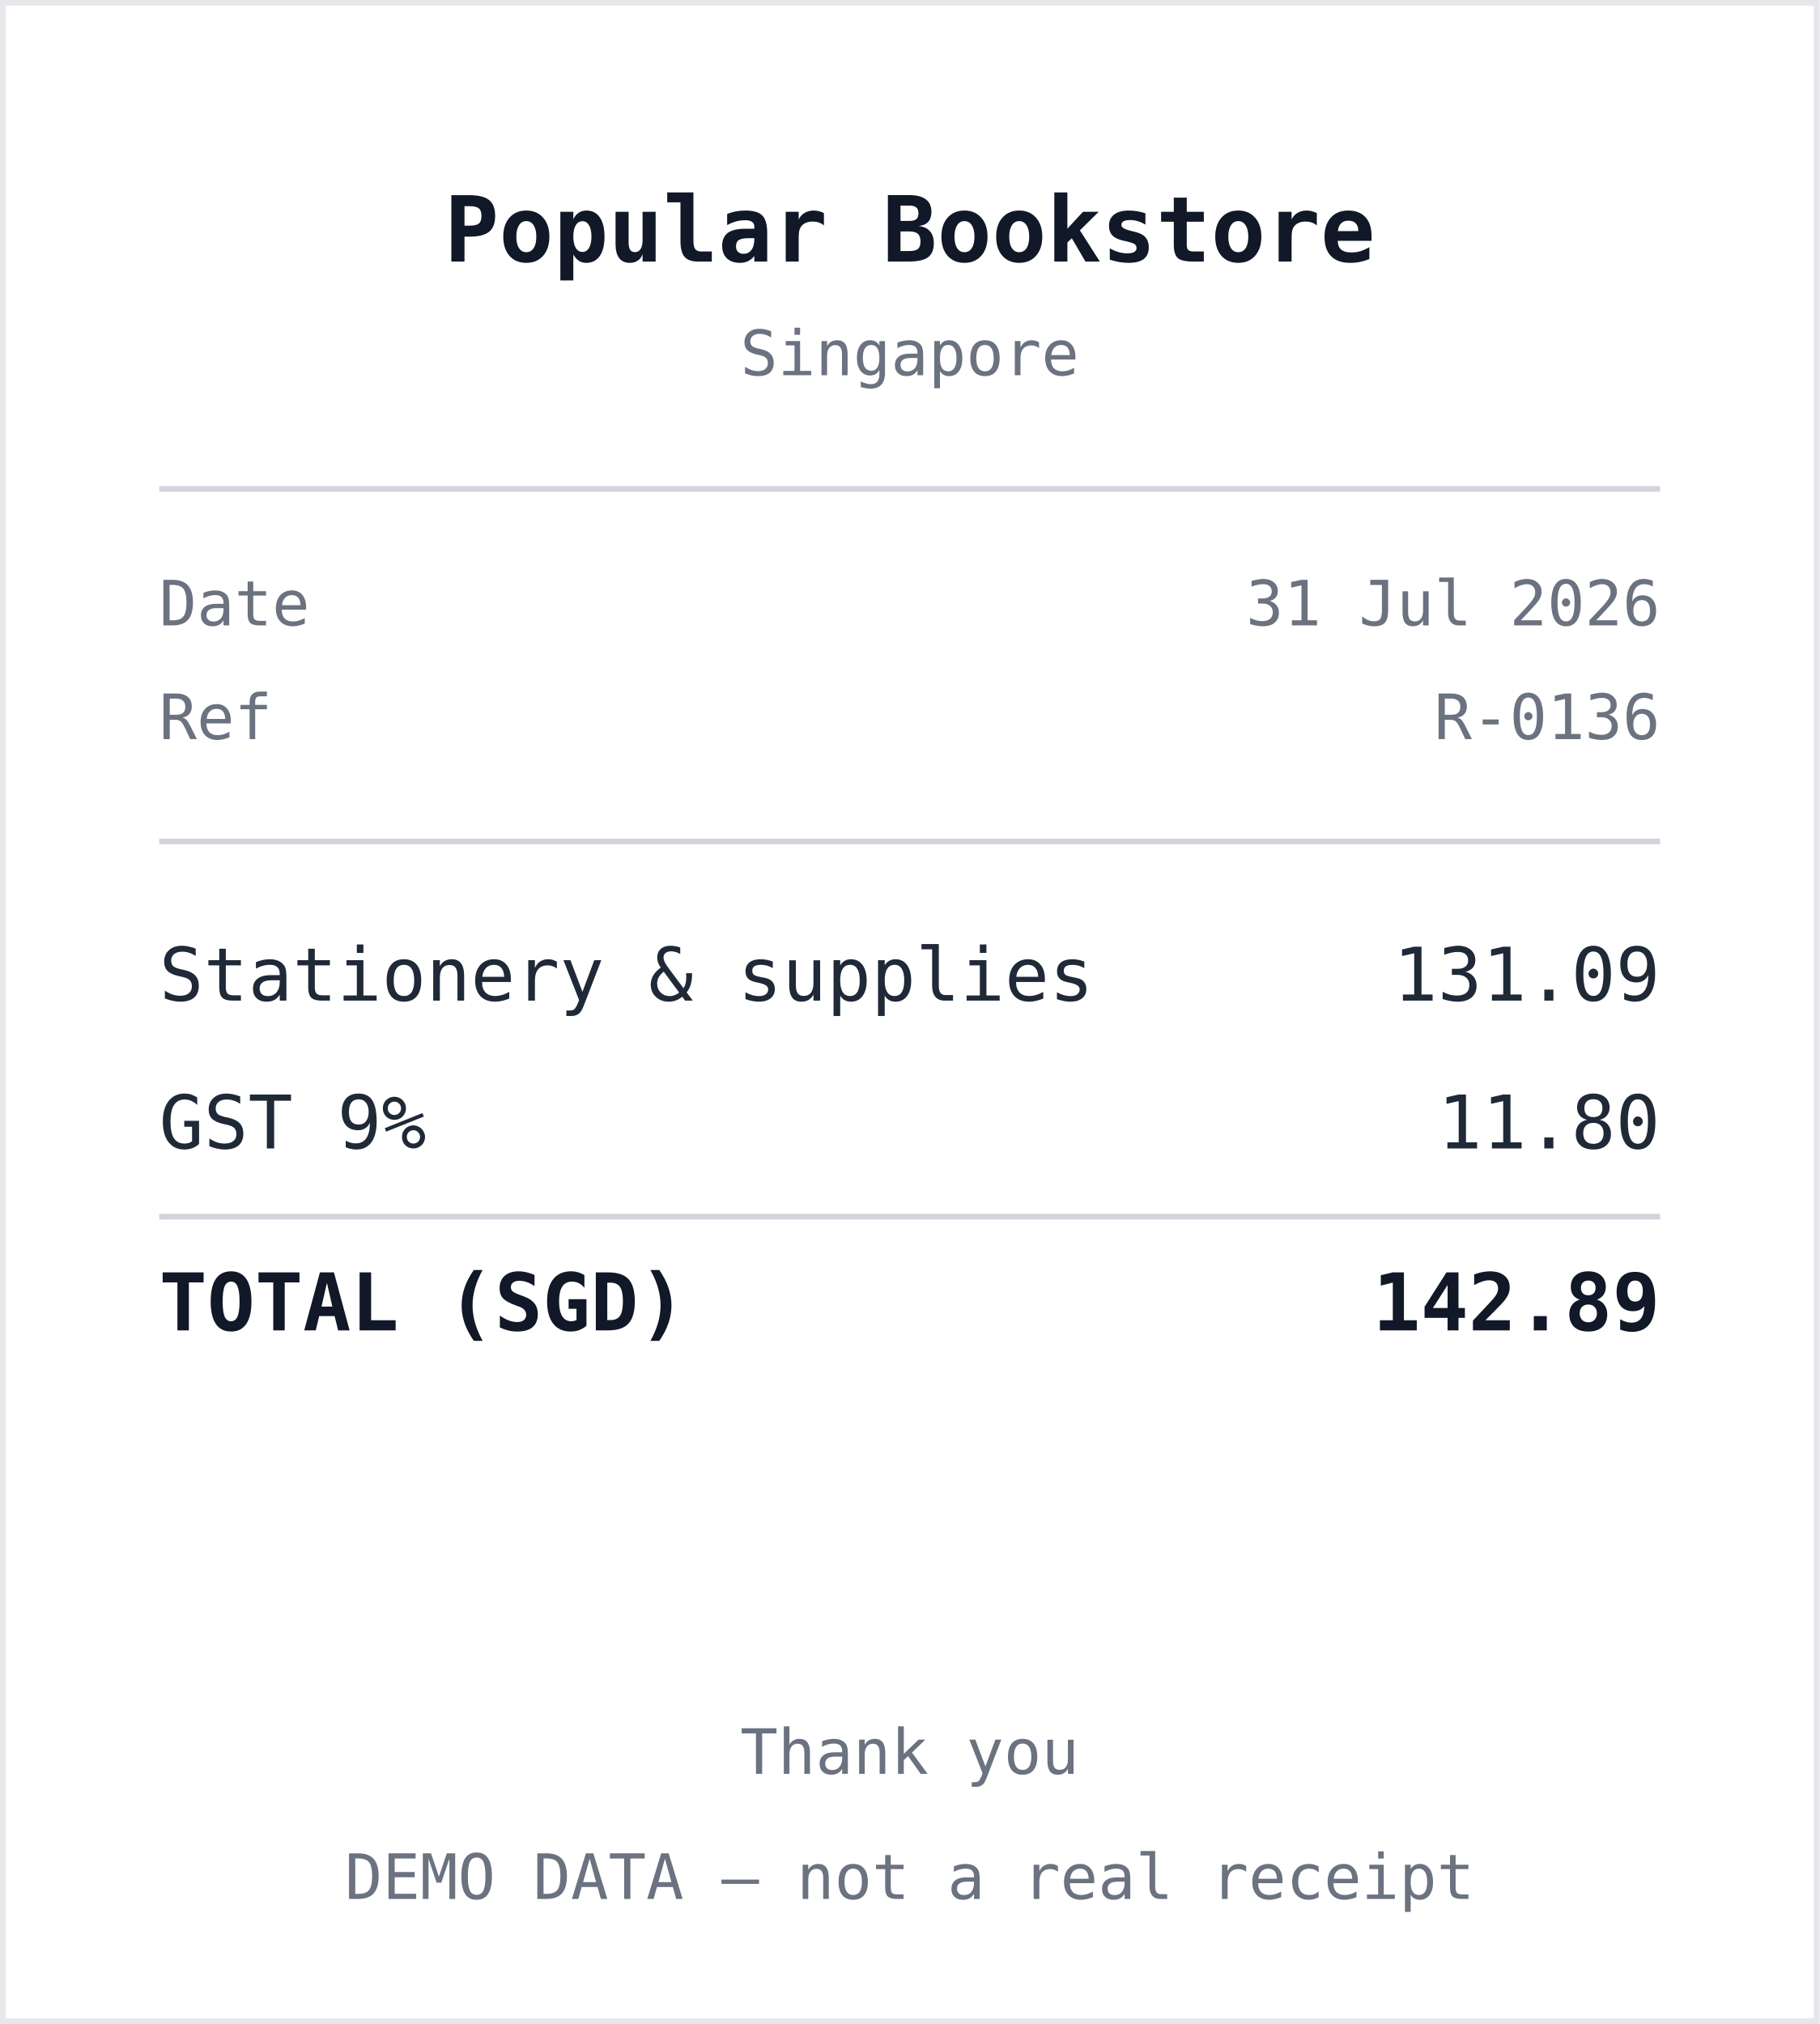
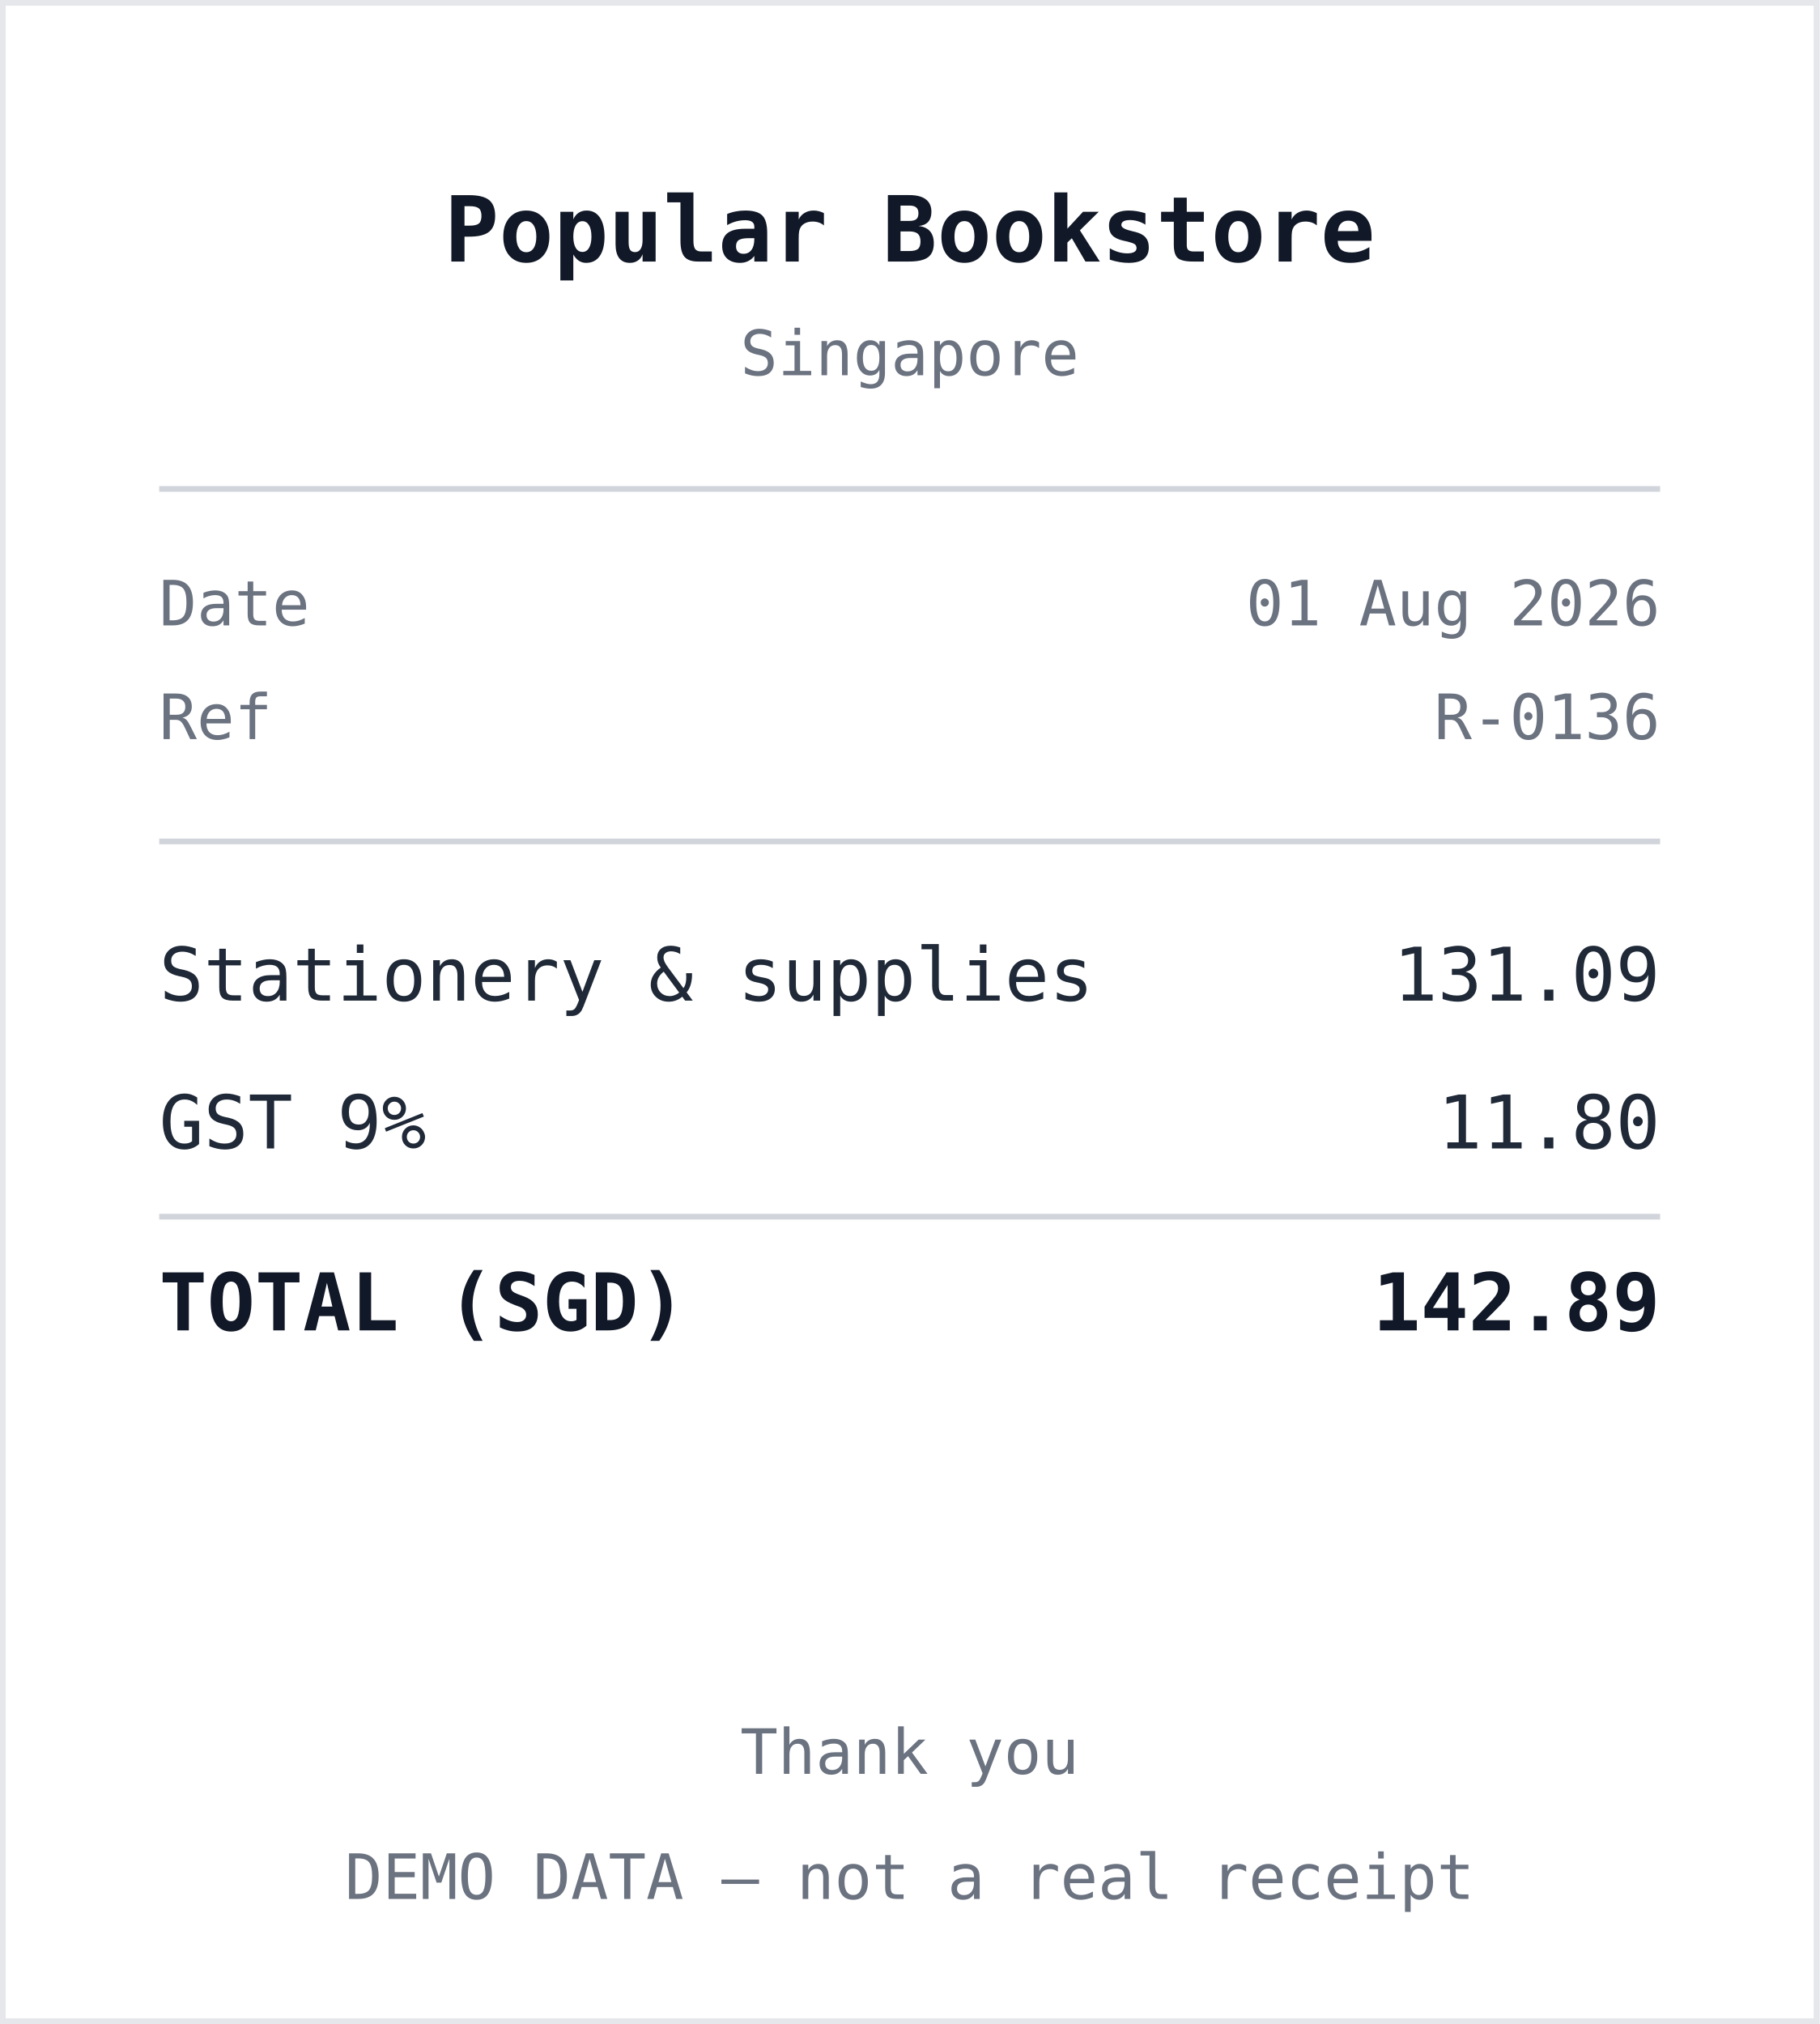
<svg xmlns="http://www.w3.org/2000/svg" width="320" height="356" viewBox="0 0 320 356" role="img" aria-label="Receipt from Popular Bookstore">
  <style>
    .r { font: 13px ui-monospace, "SF Mono", Menlo, monospace; fill: #1f2937; }
    .b { font: 700 14px ui-monospace, "SF Mono", Menlo, monospace; fill: #111827; }
    .h { font: 700 16px ui-monospace, "SF Mono", Menlo, monospace; fill: #111827; }
    .m { font: 11px ui-monospace, "SF Mono", Menlo, monospace; fill: #6b7280; }
    .rule { stroke: #d1d5db; stroke-width: 1; }
  </style>
  <rect x="0" y="0" width="320" height="356" fill="#ffffff" />
  <rect x="0.5" y="0.5" width="319" height="355" fill="none" stroke="#e5e7eb" />
  <text x="160" y="46" text-anchor="middle" class="h">Popular Bookstore</text>
  <text x="160" y="66" text-anchor="middle" class="m">Singapore</text>
  <line x1="28" y1="86" x2="292" y2="86" class="rule" />
  <text x="28" y="110" class="m">Date</text>
-   <text x="292" y="110" text-anchor="end" class="m">31 Jul 2026</text>
+   <text x="292" y="110" text-anchor="end" class="m">01 Aug 2026</text>
  <text x="28" y="130" class="m">Ref</text>
  <text x="292" y="130" text-anchor="end" class="m">R-0136</text>
  <line x1="28" y1="148" x2="292" y2="148" class="rule" />
  <text x="28" y="176" class="r">Stationery &amp; supplies</text>
  <text x="292" y="176" text-anchor="end" class="r">131.09</text>
  <text x="28" y="202" class="r">GST 9%</text>
  <text x="292" y="202" text-anchor="end" class="r">11.80</text>
  <line x1="28" y1="214" x2="292" y2="214" class="rule" />
  <text x="28" y="234" class="b">TOTAL (SGD)</text>
  <text x="292" y="234" text-anchor="end" class="b">142.89</text>
  <text x="160" y="312" text-anchor="middle" class="m">Thank you</text>
  <text x="160" y="334" text-anchor="middle" class="m">DEMO DATA — not a real receipt</text>
</svg>
